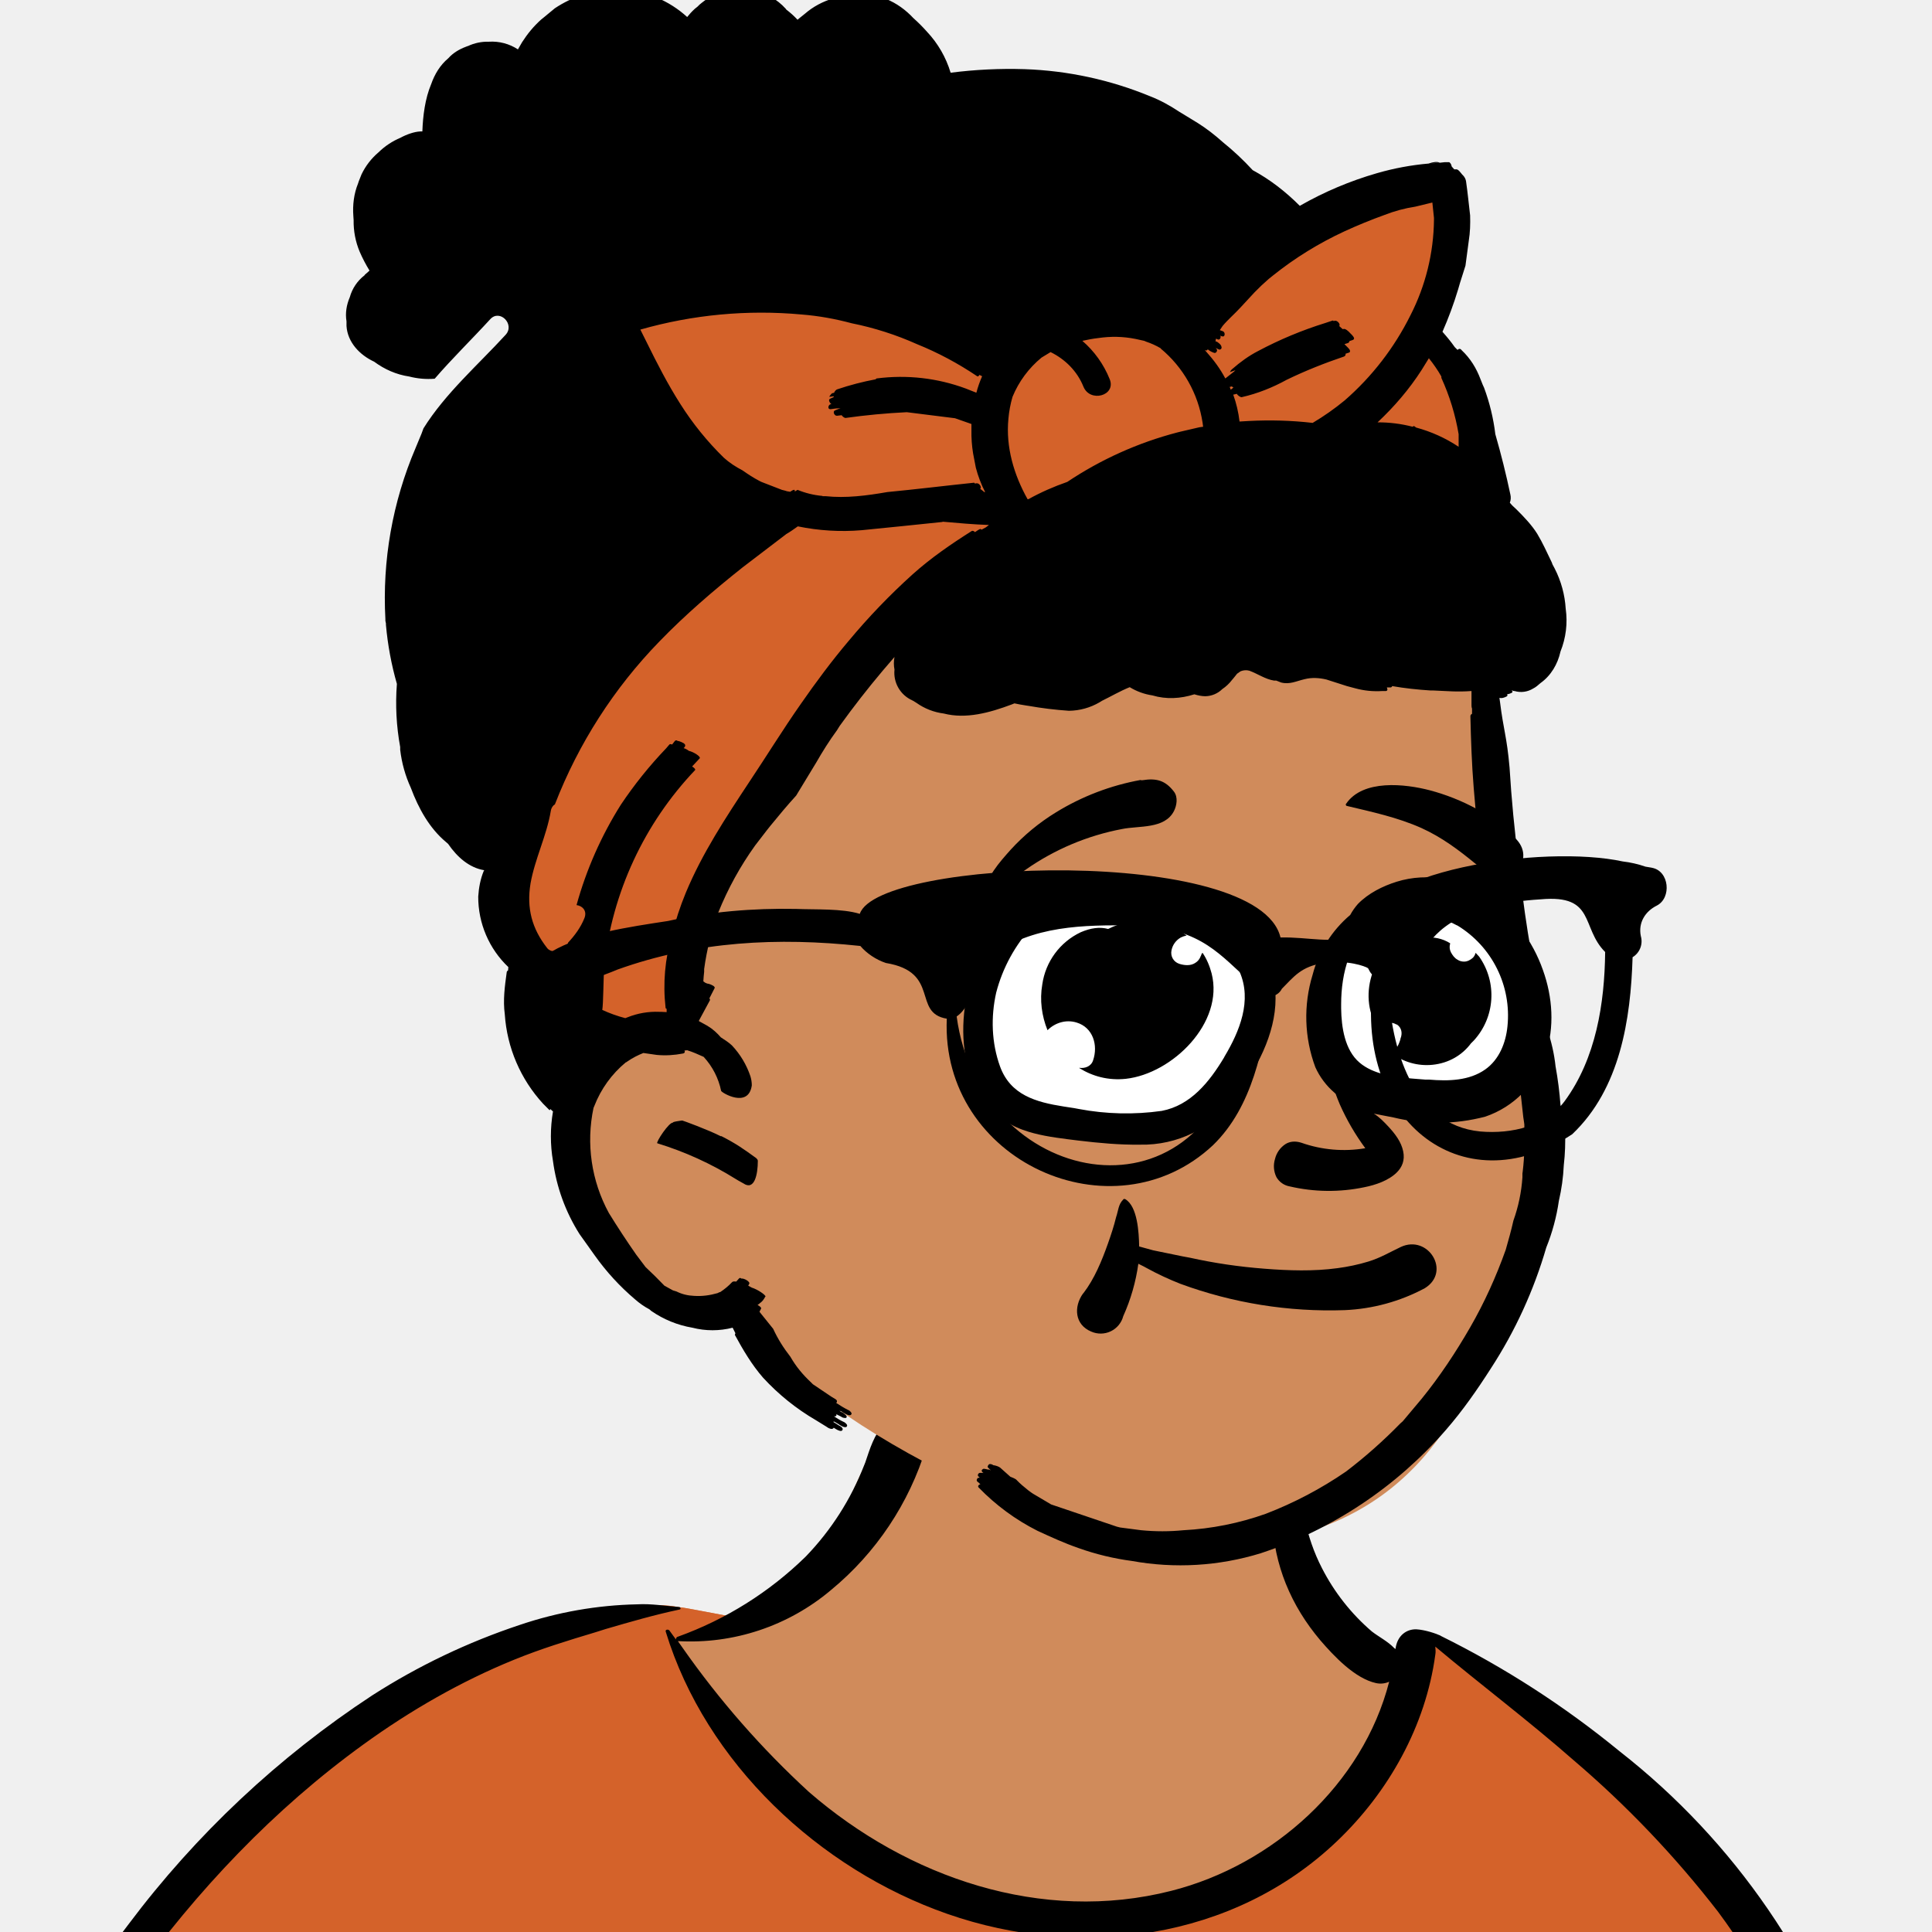
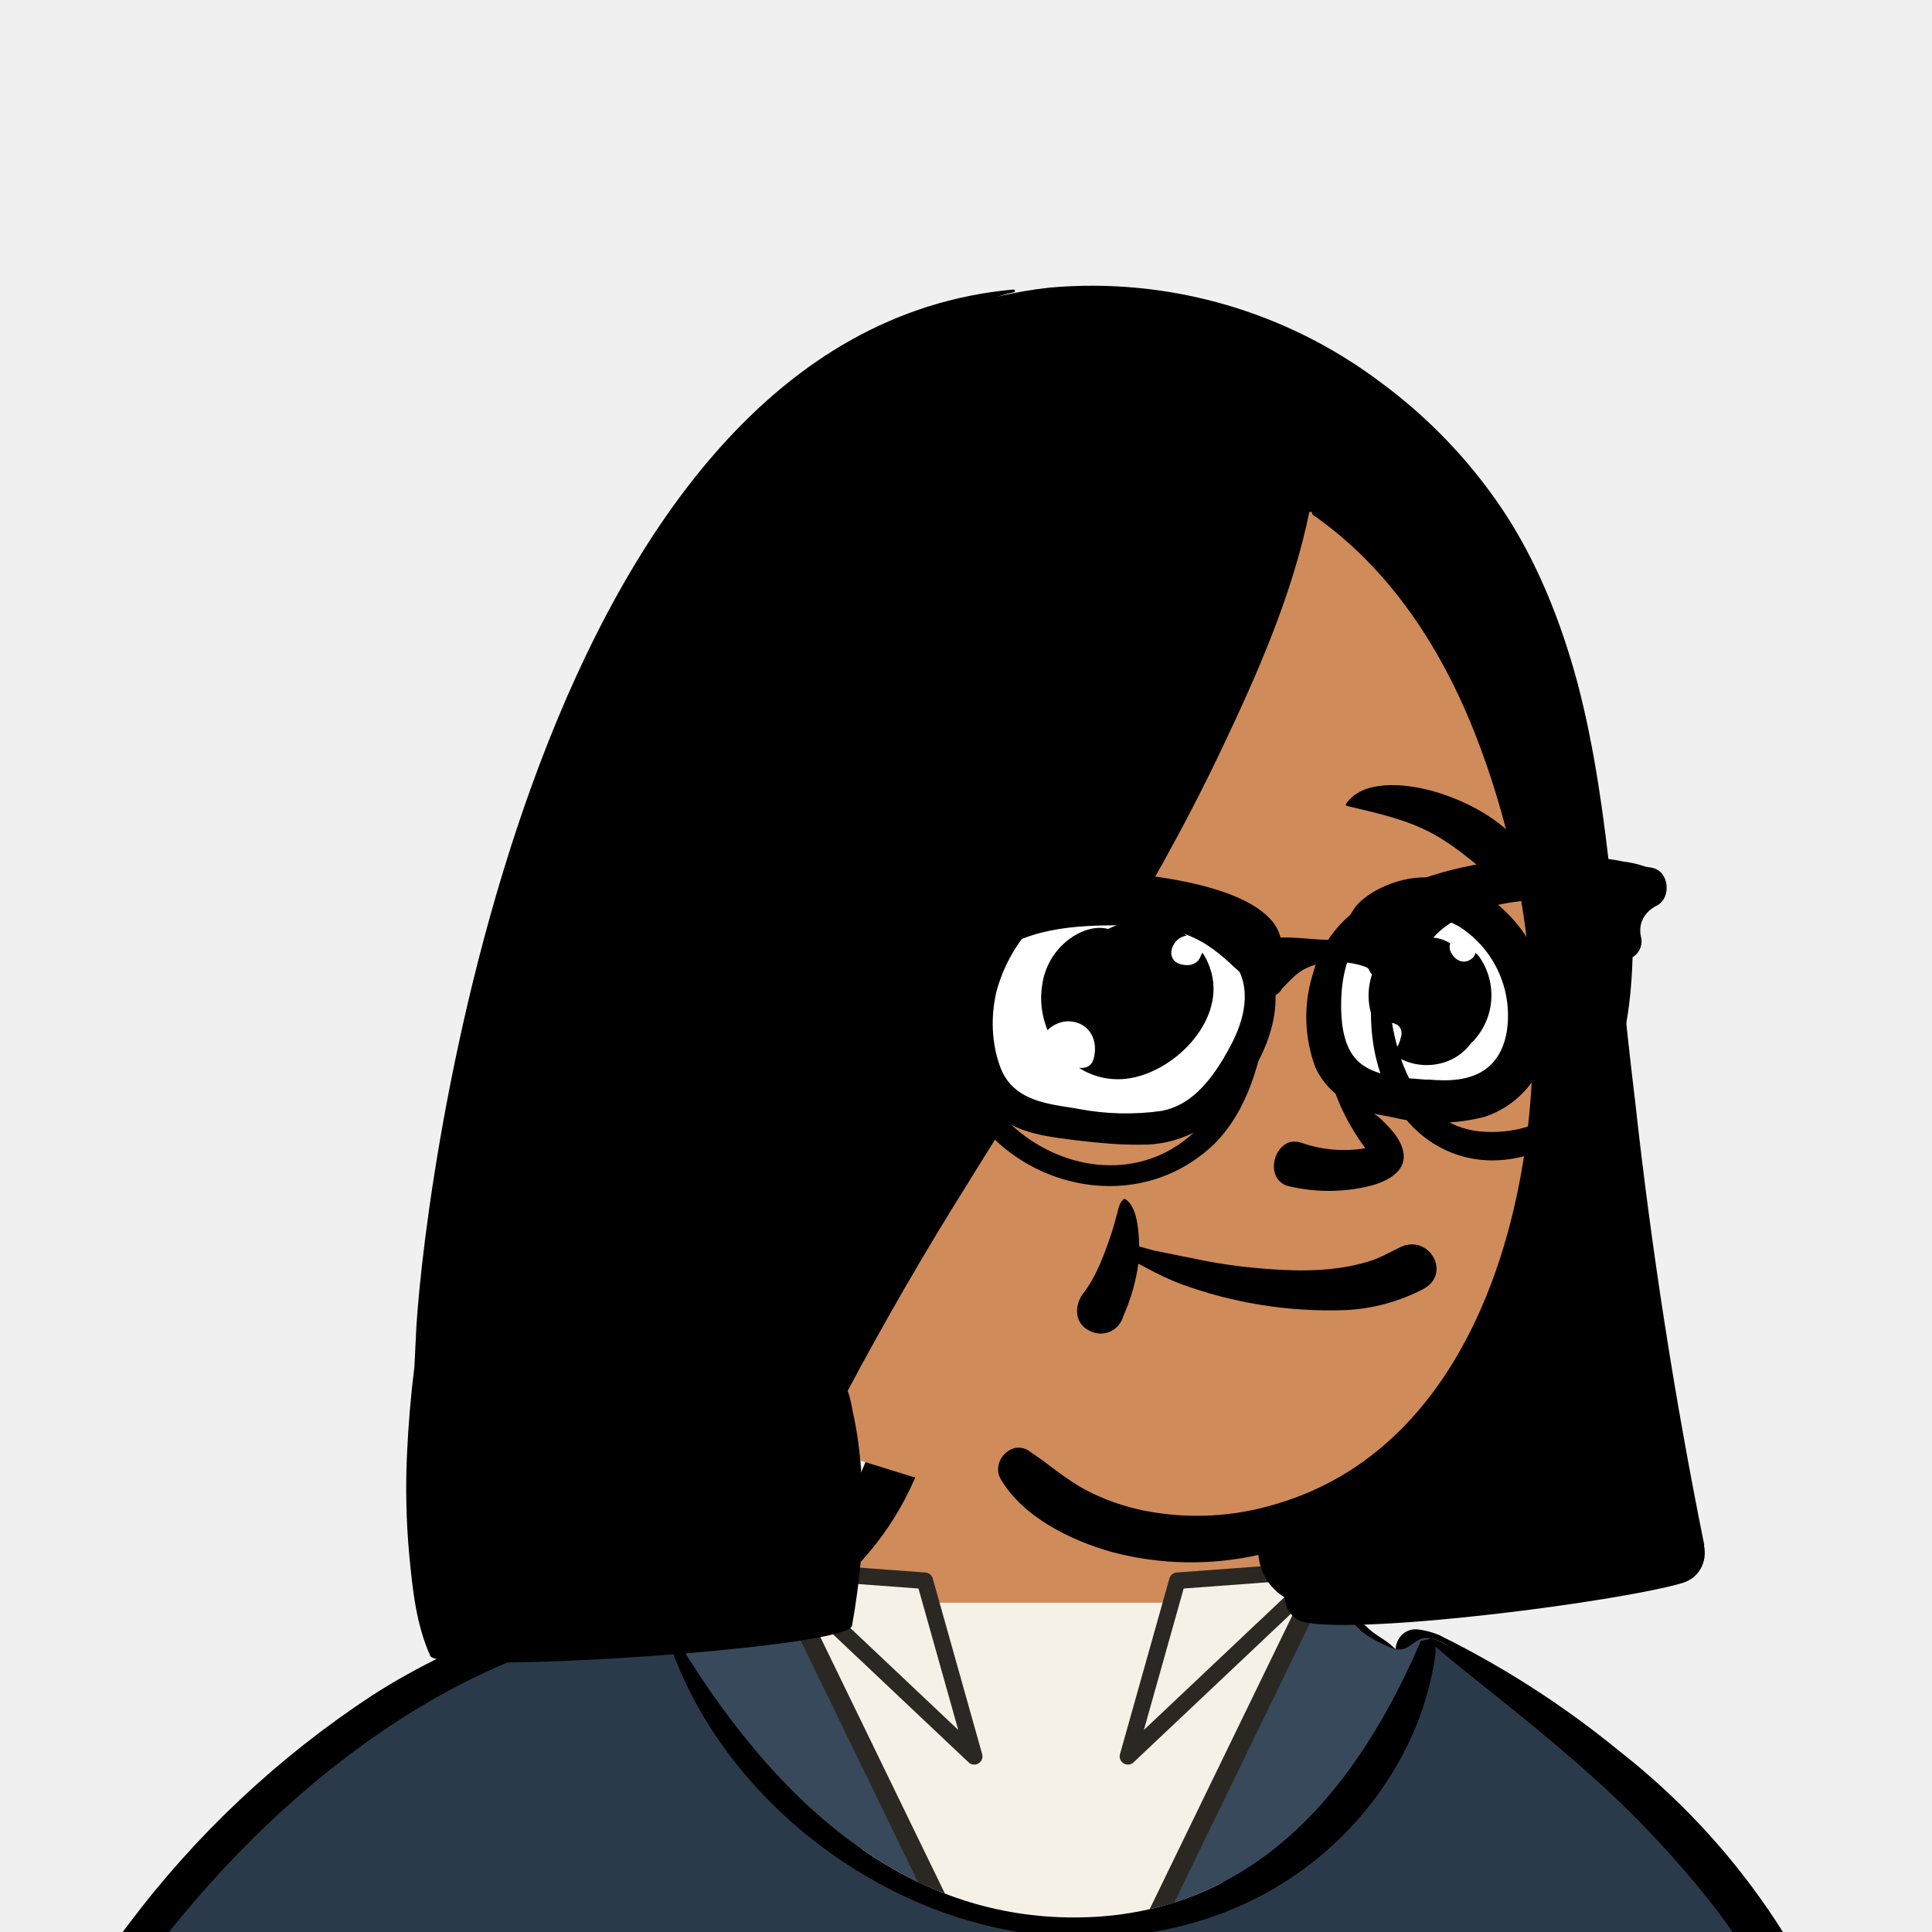
<svg xmlns="http://www.w3.org/2000/svg" viewBox="0 0 704 704" fill="none" shape-rendering="auto" width="512" height="512">
  <mask id="viewboxMask">
    <rect width="704" height="704" rx="0" ry="0" x="0" y="0" fill="#fff" />
  </mask>
  <g mask="url(#viewboxMask)">
    <g fill-rule="evenodd" clip-rule="evenodd">
      <path d="M705.3 1074a2351.1 2351.1 0 0 1-15.6-101c-1-7.7-2.5-16.4 2.7-22 7.3-8 14-14.8 14.8-26.2.8-10.7-2.8-22.4-5-32.8a809.4 809.4 0 0 0-17.3-64.7c-6.6-21.7-13.9-43.2-21.3-64.6-6.9-20-13.5-40.3-22.5-59.5-17-36.5-46-63.5-81.6-81.6-9-4.5-27-20.5-36.3-24-8.5-3.4-8.5 6.3-16.9 2.6-6.7-2.9-13-6.7-16.7-13.2-4-7-14.3-16.9-15.9-25-3.3-17.4.3-32.2-12-45.3a90 90 0 0 0-41.1-23.8c-33.7-9.3-78.5-2.8-98.8 28.5-9.7 14.9-13 33-26.2 45.1-11.4 10.7-8.8 18-23.6 23.4-.9.3-23.6-4.5-24.4-4.2-16.2-3.5-31.7 6.2-46.5 11.8a325.4 325.4 0 0 0-63 32.3 399.2 399.2 0 0 0-102.3 98.5 482.5 482.5 0 0 0-76.4 161c-1.7 6.4-3.5 13-1.5 19.4 1.7 5.3 5.4 9.2 9.8 12.4 6 4.3 18 7 17.7 15.7-.1 6.6-2.4 13.5-3.5 20-1.3 7.7-2.3 15.5-3.4 23.2-4.8 35.4-8.6 71-10.3 106.6a920 920 0 0 0-.5 106c.1 2.3.8 4.5 2 6.2-1 .4-1.2 2.4.1 2.7l2.7.5a12 12 0 0 0 7 2.4l5.5.2c19.3 4 38.6 7.9 58.1 10.8 23.8 3.5 47.6 6.3 71.5 8.7 49.2 4.8 98 3.2 147.1.6a1877 1877 0 0 1 147.4-2c49.2 1.4 98.4 3.5 147.6 4.4 55 1 110-.5 164.8-5 7.5-.5 12.2-6.5 10.7-14-8.9-44.7-19-89.1-27-134Z" fill="#d08b5b" />
-       <path d="m201 597.5 1.2-.4c14.5-5.7 29.6-14.8 45.4-11.4.5-.2 10.8 1.9 17.9 3.2l-6.7 7L247 598c40.7 67.1 88.8 100.7 144.3 100.7 55.5 0 97.7-33.6 126.4-100.7l4-1c.4 0 1 .2 1.5.4 9.3 3.6 27.4 19.6 36.3 24.1 35.6 18 64.5 45 81.6 81.6 8.7 18.6 15.2 38 21.8 57.5l.7 2c7.4 21.4 14.7 43 21.3 64.6 6.3 20.4 12 41 16.6 61.8l.7 2.9c2.2 10.4 5.8 22 5 32.8a29 29 0 0 1-3 10.7l-80.4 29 38.4 261.3c-35.1 1.5-70.3 2-105.5 1.3-49.2-.9-98.4-3-147.6-4.3-47.7-1.2-95.3-.7-143 1.7l-12 .6a946.3 946.3 0 0 1-139.5-1l-3.1-.3v-38.3l16.3-212.9-83-15.6-81.3-39.5a21.7 21.7 0 0 1-5.6-8.8c-1.9-6-.5-12 1-18l.5-1.3a492.8 492.8 0 0 1 76.4-161A399.3 399.3 0 0 1 138 629.7c19.8-13 40.9-23.9 63-32.3Z" fill="#d4622a" />
+       <path d="m201 597.5 1.2-.4c14.5-5.7 29.6-14.8 45.4-11.4.5-.2 10.8 1.9 17.9 3.2l-6.7 7L247 598c40.7 67.1 88.8 100.7 144.3 100.7 55.5 0 97.7-33.6 126.4-100.7l4-1c.4 0 1 .2 1.5.4 9.3 3.6 27.4 19.6 36.3 24.1 35.6 18 64.5 45 81.6 81.6 8.7 18.6 15.2 38 21.8 57.5l.7 2c7.4 21.4 14.7 43 21.3 64.6 6.3 20.4 12 41 16.6 61.8l.7 2.9c2.2 10.4 5.8 22 5 32.8a29 29 0 0 1-3 10.7l-80.4 29 38.4 261.3c-35.1 1.5-70.3 2-105.5 1.3-49.2-.9-98.4-3-147.6-4.3-47.7-1.2-95.3-.7-143 1.7l-12 .6a946.3 946.3 0 0 1-139.5-1l-3.1-.3v-38.3l16.3-212.9-83-15.6-81.3-39.5a21.7 21.7 0 0 1-5.6-8.8c-1.9-6-.5-12 1-18l.5-1.3a492.8 492.8 0 0 1 76.4-161A399.3 399.3 0 0 1 138 629.7c19.8-13 40.9-23.9 63-32.3Z" fill="#2b3a4a" />
      <path d="M232.2 584.6c5.1-.3 10.3.6 15.4 1 .4.1.6.8 0 .9-9 1.9-18 4.5-26.9 7.1l-3.8 1.2c-10 3-19.8 6-29.6 10-19.4 7.9-37.8 18.5-54.8 30.8C67.2 682.8 20 754.3-9.9 828.3a526 526 0 0 0-24.3 77c-.4 1.6-2 5.4-1 7 .7 1.3 3.6 2.1 5 2.9l4.5 2.3 25.2 12.9 2.3 1.1c38 18.6 78.4 34.4 121 35.5l.4-3.7a342 342 0 0 1 9.9-60c.3-1 1.6-.6 1.7.3 3 23.1 2 46.4 1 69.7-1.8 41-4.3 82.2-6.5 123.3-1.2 20.6-2.6 41-3.9 61.7-1.3 20.5-1.7 41.6-4.7 62-.6 4.6-6 7-10 6.6-4.4-.5-7.9-4.5-8-9 0-11.9 1.5-24 2.4-35.8l2.5-33.8c3.1-41.1 6.8-82.2 10.2-123.3a4771 4771 0 0 1 3.8-43.7C76.4 979.8 34.2 963-6.1 943.5c-.6 13.2-2 26.5-3.4 39.6-3.8 36.8-7.1 73.6-9.6 110.5a2254.2 2254.2 0 0 0-4.2 92.7l-.2 7c0 4.4-.5 8.5-4.3 11.7-3.7 3.3-8.9 3.5-12.6 0-5-4.6-4.2-10.9-4-17.1a1675.6 1675.6 0 0 1 1.8-47.2 1321 1321 0 0 1 10.5-109.5l2-14c3.5-26 7.5-52.7 15.5-77.9-3.1-1.5-6.2-3-9.3-4.7-5.5-2.7-11.2-5.4-16.6-8.4-4.2-2.5-7.9-5.8-9-10.8-1.4-5.5.6-11.5 2-16.9v-.4a502 502 0 0 1 26.6-80 523.2 523.2 0 0 1 67.8-117 353.8 353.8 0 0 1 88.7-83.3 239 239 0 0 1 53.8-25.7 142.6 142.6 0 0 1 42.8-7.5Zm90.1-66c6-6.5 18.1.2 15.2 8.8a108.2 108.2 0 0 1-34.7 52A79.4 79.4 0 0 1 247 598l1.7 2.4a321.1 321.1 0 0 0 46.1 52.6c36 31.2 84.8 48 132 36 37.1-9.4 69.8-38.8 79.4-76.2-1.3.6-3 .9-4.8.5-7.7-1.7-15.3-9.8-20.3-15.6-5.3-6.3-9.5-13-12.6-20.7-5.6-14-7.4-32.1.3-45.7 1-1.7 3-.7 3.3 1l.3 2.5c1.5 12.7 3.3 25 9.3 36.6a76 76 0 0 0 18.2 23.1c2.6 2 5.8 3.6 8.1 6l.5.4c.6-5 4.1-7.3 7.6-7.2 3.3.2 7.3 1.6 8.8 2.3l.1.1a341 341 0 0 1 65.1 42 259 259 0 0 1 88.4 129c7.5 25.3 11.8 51.4 16.3 77.4l2.8 16c4.2 23.9 8.9 48.4 18.4 70.7 2.5 5.7.6 11.1-5.5 13.4A1493 1493 0 0 1 688 953c3.7 16 6 32.5 8.7 48.5 6 34.1 13.2 68 19.4 102 3.2 17.5 6.1 35 9.3 52.3l4.7 25.2 2.4 13.6.1.7c.5 2.4 1 4.9.4 7.3-.8 2.7-2.9 4.6-4.8 6.6-1.6 1.6-3.8 1.6-5.7.7l-.7-.3c-3.4-1.6-6-3.2-7.3-7-.7-2.5-1-5.2-1.5-7.7a3535.6 3535.6 0 0 1-7.8-43.6l-1.6-9.1c-5.2-31.4-10.2-62.9-12.8-94.5-1-14-2.3-28.1-3.5-42.2l-.9-10.5c-1.1-13.3-2.5-27-2.7-40.5l-4.5 1.6L657 964c-5.5 2-12.5 6-18.4 5.2-2.9-.3-5-1.2-6.8-2.9 2 28.8 4.8 57.4 8.5 86a1965.7 1965.7 0 0 0 22 135c.6 3.2 1.4 6.4 1.9 9.6.5 3.7-.5 5.9-2.5 9-1.7 2.4-5 3.7-7.8 2-3.6-2.3-5.5-4.3-6.5-8.4-1-3.7-1.6-7.6-2.3-11.4a1654.2 1654.2 0 0 1-11.4-65.2c-7.8-52-12.7-104.4-15.2-156.8a1388 1388 0 0 1-1.4-77.8c0-13.3.5-26.6 1.4-39.9 1-13.4 3-26.5 4.8-39.8 0-.5.7-.5.7 0 .8 14.9 2.1 29.8 2.8 44.7.6 14.3.9 28.5 1.4 42.8.6 18.7 1.5 37.5 2.7 56.2a9.6 9.6 0 0 1 8.5-3.1c4.7-1 9.7-3.4 14.1-5l16.8-5.5 26.4-8.7a679 679 0 0 1-18-80.8l-2-12.3c-4-24.2-8.5-48.5-15.8-72a229.8 229.8 0 0 0-34.8-68.2 370.2 370.2 0 0 0-52.7-55.3C557 627 539.7 614 523 600c.1.9.2 2 0 3-3.5 25.9-17 50-35.8 67.9-37.7 36-93.6 43.4-142 26.5-46.7-16.3-88-55-102.6-102.8-.3-.8.8-1 1.3-.5l2.4 3.3c0-.4.2-.9.7-1a129 129 0 0 0 46.6-29.2 100.2 100.2 0 0 0 21.3-33.3l.4-1c1.7-5 3.2-10.2 7-14.2Z" fill="#000" />
+       <clipPath id="torsoclip" clip-rule="nonzero">
+         <path d="m201 597.5 1.2-.4c14.5-5.7 29.6-14.8 45.4-11.4.5-.2 10.8 1.9 17.9 3.2l-6.7 7L247 598c40.7 67.1 88.8 100.7 144.3 100.7 55.5 0 97.7-33.6 126.4-100.7l4-1c.4 0 1 .2 1.5.4 9.3 3.6 27.4 19.6 36.3 24.1 35.6 18 64.5 45 81.6 81.6 8.7 18.6 15.2 38 21.8 57.5l.7 2c7.4 21.4 14.7 43 21.3 64.6 6.3 20.4 12 41 16.6 61.8l.7 2.9c2.2 10.4 5.8 22 5 32.8a29 29 0 0 1-3 10.7l-80.4 29 38.4 261.3c-35.1 1.5-70.3 2-105.5 1.3-49.2-.9-98.4-3-147.6-4.3-47.7-1.2-95.3-.7-143 1.7l-12 .6a946.3 946.3 0 0 1-139.5-1l-3.1-.3v-38.3l16.3-212.9-83-15.6-81.3-39.5a21.7 21.7 0 0 1-5.6-8.8c-1.9-6-.5-12 1-18l.5-1.3a492.8 492.8 0 0 1 76.4-161A399.3 399.3 0 0 1 138 629.7c19.8-13 40.9-23.9 63-32.3Z" />
+         <path d="M705.3 1074a2351.1 2351.1 0 0 1-15.6-101c-1-7.7-2.5-16.4 2.7-22 7.3-8 14-14.8 14.8-26.2.8-10.7-2.8-22.4-5-32.8a809.4 809.4 0 0 0-17.3-64.7c-6.6-21.7-13.9-43.2-21.3-64.6-6.9-20-13.5-40.3-22.5-59.5-17-36.5-46-63.5-81.6-81.6-9-4.5-27-20.5-36.3-24-8.5-3.4-8.5 6.3-16.9 2.6-6.7-2.9-13-6.7-16.7-13.2-4-7-14.3-16.9-15.9-25-3.3-17.4.3-32.2-12-45.3a90 90 0 0 0-41.1-23.8c-33.7-9.3-78.5-2.8-98.8 28.5-9.7 14.9-13 33-26.2 45.1-11.4 10.7-8.8 18-23.6 23.4-.9.3-23.6-4.5-24.4-4.2-16.2-3.5-31.7 6.2-46.5 11.8a325.4 325.4 0 0 0-63 32.3 399.2 399.2 0 0 0-102.3 98.5 482.5 482.5 0 0 0-76.4 161c-1.7 6.4-3.5 13-1.5 19.4 1.7 5.3 5.4 9.2 9.8 12.4 6 4.3 18 7 17.7 15.7-.1 6.6-2.4 13.5-3.5 20-1.3 7.7-2.3 15.5-3.4 23.2-4.8 35.4-8.6 71-10.3 106.6a920 920 0 0 0-.5 106c.1 2.3.8 4.5 2 6.2-1 .4-1.2 2.4.1 2.7l2.7.5a12 12 0 0 0 7 2.4l5.5.2c19.3 4 38.6 7.9 58.1 10.8 23.8 3.5 47.6 6.3 71.5 8.7 49.2 4.8 98 3.2 147.1.6a1877 1877 0 0 1 147.4-2c49.2 1.4 98.4 3.5 147.6 4.4 55 1 110-.5 164.8-5 7.5-.5 12.2-6.5 10.7-14-8.9-44.7-19-89.1-27-134Z" />
+       </clipPath>
+       <g clip-path="url(#torsoclip)">
+         <polygon points="265,584 501,584 383,800" fill="#F6F1E7" />
+         <polygon points="223,574 287,580 389,790 389,840" fill="#37495B" stroke="#2B2823" stroke-width="7" stroke-linejoin="round" />
+         <polygon points="543,574 479,580 377,790 377,840" fill="#37495B" stroke="#2B2823" stroke-width="7" stroke-linejoin="round" />
+         <polygon points="283,572 337,576 355,640" fill="#F6F1E7" stroke="#2B2823" stroke-width="6" stroke-linejoin="round" />
+         <polygon points="483,572 429,576 411,640" fill="#F6F1E7" stroke="#2B2823" stroke-width="6" stroke-linejoin="round" />
+       </g>
    </g>
    <g transform="matrix(.99789 0 0 1 156 62)">
      <g fill-rule="evenodd" clip-rule="evenodd">
-         <path d="M120.4 26.5c63-3.4 118.9-21.1 163.2 18.5 0 0 71.8-53.6 83.8-33.2 8 13.7-3.1 32-.2 49 19.5 33 18.4 89.2 19.5 102.4 2.8 33.1 20.2 157.9 20.2 187.5 0 15.1-12.4 54.7-20.2 76.8-17.3 49-50.3 74-104.4 74-54 0-142.4-45.2-170.7-85.3-2.5-3.5-18.5 6.7-35.3-11C58 385.7 48 349 48 327c0-27.8-18-47.1-15.9-82.8 4.7-79.5 21-214 88.3-217.8Z" fill="#d08b5b" />
-         <path d="M367.4 11.6c8 13.7-3 32 0 49 7.4 12.7 11.9 29 14.6 44.8l-14.8 7.8-5.4.8c-88.2 13-144.6 24.7-169 35.1-24.6 10.5-54.5 47.5-89.7 110.8l-1 2-7 47.2-32 9.8-15 7.1c-.4-27.3-18-46.6-16-81.9 4.7-79.5 21-214 88.4-217.8 63-3.4 118.8-21.1 163.2 18.5C331.5 9.1 359.4-2 367.4 11.6Z" fill="#d4622a" />
-         <path d="M113.4-66h2.5l2.7.4a22 22 0 0 1 12 6.8l.2.3a31 31 0 0 1 4.1 3.7l.7-.6 2-1.6c3-2.6 6.6-4.5 10.4-5.6l.5-.1h.3c2.7-1 5.6-1.4 8.4-1.4 3.5-.1 6.9.4 10 1.7 3.9 1.6 7.2 4 10 7 1.8 1.6 3.4 3.2 5 5a37.5 37.5 0 0 1 8.6 14.9 170.7 170.7 0 0 1 27-1.3 132.3 132.3 0 0 1 45.9 9.9c3.6 1.4 7.1 3.3 10.4 5.5l2.8 1.7 4.1 2.5c3.2 2 6.3 4.4 9.2 7A99.8 99.8 0 0 1 301.1 0c6.3 3.4 12 7.8 17.2 13a128.4 128.4 0 0 1 28.2-11.9 98.6 98.6 0 0 1 18.8-3.5l4.1-.3 1.8-.2h1.5c.4-.1 1 .9 1 1.3l.1.3.9 1h.8c.7 0 1.6 1.3 2.1 1.9l.4.4a4 4 0 0 1 1 2c.6 4.1 1 8.3 1.5 12.5.1 3.1 0 6.2-.5 9.3l-1.2 9-2 6.3-.7 2.4c-1.6 5.3-3.5 10.4-5.7 15.4 1.6 1.8 3.1 3.6 4.5 5.6l1 1 .4-.3c.5-.2.8 0 1.1.4 3.2 3 5.4 6.6 6.9 10.6l.8 2 .5 1.1a73.7 73.7 0 0 1 4.1 16.9 312 312 0 0 1 5.5 22 5 5 0 0 1-.2 3l.9 1 1.6 1.5c2.7 2.7 5.5 5.6 7.5 8.8 2 3.3 3.6 6.9 5.3 10.4l.3.8.8 1.5a37 37 0 0 1 4 14.6 30.3 30.3 0 0 1-1.9 15.6c-1 4.6-3.5 8.8-7.3 11.5-.9.8-1.7 1.5-2.7 2a8.4 8.4 0 0 1-6.8.9h-.3l-.8-.3c.4.3.6.7 0 1a5 5 0 0 1-1.6.5c.2.3.2.6-.2.8-1 .5-1.8.7-2.6.5l.2 1.4c1.3 10.5 2.5 12.6 3.5 24 .7 11.5 1.8 23 3.3 34.5l.5 4.2a444.4 444.4 0 0 0 10 56.8c1.5 4.4 2.5 8.8 3 13.4a133 133 0 0 1 1.8 14.1c1.1 3 1.7 6.1 1.7 9.3.1 4.2 0 8.4-.5 12.6-.2 4.4-.8 8.7-1.8 13a73.5 73.5 0 0 1-4.6 17 164.8 164.8 0 0 1-20.2 44c-5 7.8-10.3 15.4-16.4 22.4A153.4 153.4 0 0 1 304 504a99.8 99.8 0 0 1-47 2.8 96 96 0 0 1-19.5-4.7c-5.2-1.8-10-4-15-6.3a80 80 0 0 1-21.4-15.7c-.5-.4-.2-1 .4-1.2h.2l-.7-.7-.2-.1-.3-.3c-.4-.4 0-1.1.3-1.3h.5v-.2l-.1-.2h-.2c-.5-.5-.2-1.2.4-1.4h1.3l.2.1-.4-.3c-.6-.5-.4-1 .3-1.3.6 0 1.1.2 1.7.3h.4l.6.3-1-1c-.4-.2 0-1 .3-1.2.4-.3 1.2 0 1.6.3.9.1 2 .5 2.5.9l3.7 3.3c.8.3 1.5.6 2.1 1 1.4 1.5 3 2.8 4.5 4l1.1.8.6.4 6.6 3.9 24 8.1 1.2.3 7.7 1c5.2.5 10.3.5 15.4 0a106 106 0 0 0 30.1-6 141.3 141.3 0 0 0 29.3-15.4 181.4 181.4 0 0 0 19.8-17.5l.9-.8 5.3-6.3 1.6-1.9c6.6-8.1 12.5-17 17.7-26 5.2-9 9.5-18.5 13-28.3 1-3.5 2-7 2.8-10.6a58.3 58.3 0 0 0 3.3-15.8v-1.4l.1-.7a85.7 85.7 0 0 0 .6-8.4v-8.7l-.1-.8-.3-2-1.3-11.8-.6-4.5-.4-2.6-.2-1.5a99 99 0 0 0-1.7-8l-.3-1.1-1.8-8.8-2-8.6a681.6 681.6 0 0 1-9.8-73.1c-.7-8.6-1-17.3-1.2-26 0-.4.2-.7.6-.9v-1.6c-.1-1.5-.1.3-.2-1.4v-5.3c-5.3.4-8.9 0-14-.2h-1c-4.7-.3-9.4-.8-14-1.6 0 .3-.2.4-.5.5h-1.4l.2.7c0 .3-.1.5-.5.6h-1.3a30.2 30.2 0 0 1-10-1l-3-.8-7.5-2.4c-2.6-.6-5.3-.8-8-.1-3 .7-5.4 2-8.5 1.2l-1.8-.7h-.8c-3.2-.5-6-2.5-9-3.6a5 5 0 0 0-3.2.2l-.3.2-1 .7-1.2 1.5-.6.7a15 15 0 0 1-3.6 3.4 9.1 9.1 0 0 1-6.2 2.6c-1.3 0-2.7-.3-4-.7-5 1.6-10.3 1.9-15.3.4a22.1 22.1 0 0 1-8.3-3c-3.5 1.4-6.9 3.4-10.2 5l-.8.5A22.7 22.7 0 0 1 234 197a139.8 139.8 0 0 1-14.8-1.8l-.7-.1-2.4-.4-2-.4-1 .4c-8 3-16.7 5.4-24.8 3.3a22 22 0 0 1-10-3.9l-1.3-.8h-.1l-.1-.1a11 11 0 0 1-6.5-11.2c-.3-1.5-.3-3 0-4.6l-4.3 5a334.7 334.7 0 0 0-15.7 20.1l-1 1.6c-2.8 3.8-5.3 7.8-7.6 11.8l-7.3 12c-3.2 3.5-6.3 7.2-9.4 11l-1.2 1.5-4.4 5.7a116.5 116.5 0 0 0-13.4 24.3 97.3 97.3 0 0 0-5.2 20.7v1a60 60 0 0 0-.3 3.5l.7.5.7.3.6.1c1 .3 2.5 1 2.1 1.6l-1.9 3.7c.2.2.3.5.2.7l-4 7.4v.2l3.1 1.7c2 1.2 3.5 2.6 4.9 4.2 1.4.9 2.8 1.8 4 2.9a30.5 30.5 0 0 1 6.8 11.3c.3 1 .5 2.1.5 3.3-1.2 8.5-11 2.7-11.2 2a26 26 0 0 0-6.3-12.3l-.1-.1c-2-.9-4-1.8-6-2.4l-1 .1c.3.5.1 1-.6 1.1-3.1.6-6.3.8-9.5.5l-4.9-.7c-2 .8-4 1.8-5.7 3l-.6.4h-.1A38.8 38.8 0 0 0 60.7 341l-.3.7A55.7 55.7 0 0 0 66 380 316 316 0 0 0 76 395.2l3.4 4.5a172 172 0 0 1 6.9 6.8l3.1 1.7 1.3.4c2 1 4.1 1.5 6.4 1.6 3 .2 5.8-.2 8.6-1l.6-.3.4-.1c1.5-1 3-2.2 4.3-3.6.3-.3.8-.3 1.5-.2l1-1.1c.2-.3.6-.3.9 0 1-.2 3.5 1.3 2.8 2l-.3.6 1.3.7c2 .6 5.2 2.7 5 3.3h-.1c-.5 1-1.1 1.8-2 2.4l-.2.2-.6.4c.9.5 1.6 1.1 1.2 1.5l-.5 1 5 6.2c1.7 3.7 3.8 7 6.3 10.2 2 3.5 4.5 6.5 7.5 9.3l.7.7 6.7 4.5 1 .6c.5.3 1.4.7 1 1.5l-.2.2c1.5 1 3 1.9 4.6 2.7h.1c.6.5 1.4 1.2.6 1.7-.7.5-2.6-.8-3.5-1.4l-.6-.1.9.5.4.2c.4.3 2.1 1.4 1 1.9-.7 0-1.2-.1-1.7-.5l-1.8-.9c.2.3.2.6-.3.8a3 3 0 0 1-.5 0c1.2.8 2.4 1.5 3.7 2.1l.2.1c.5.4 1.3 1 .7 1.6-.7.6-2.6-.7-3-1l-1.5-.9a1 1 0 0 1-.4.1l1.3.8.6.4c.8.4 1.9 1 1.5 1.8-.4.7-1.6.1-2.3-.3l-.8-.5-.1-.1v.1c-.5.7-1.4.3-2 0l-.6-.4-2.6-1.6-1.3-.8a82.6 82.6 0 0 1-19.3-15.5c-4.1-4.7-7.3-10.1-10.3-15.6l.2-.6-1-2a29.6 29.6 0 0 1-14.7 0 37.3 37.3 0 0 1-15-6.1l-.7-.6c-1.9-1-3.6-2.2-5.2-3.6a87 87 0 0 1-14.8-16.1l-5.5-7.7a66 66 0 0 1-9.7-26.6 53.5 53.5 0 0 1 0-18.1l-1-.9c0 .3-.2.5-.3.4l-2.3-2.3a53.3 53.3 0 0 1-14-32.6c-.7-5.2 0-10.2.7-15.3 0-.3.2-.5.5-.7l.1-1.2a35.2 35.2 0 0 1-11-25.7c.2-3.2.8-6.4 2-9.3l.2-.3c-5.5-.9-9.9-4.8-13.2-9.6l-.8-.7c-6-5-10-12.2-12.8-19.7a46 46 0 0 1-3.9-13.9v-1a89 89 0 0 1-1.2-23 114.8 114.8 0 0 1-4-21.5v-.5l-.2-1v-.6a139 139 0 0 1 11-62.3l2.2-5.3.7-1.9c8-12.8 20-23.2 30-34.1 3.5-3.8-2.1-9.5-5.6-5.7C16 61.6 8.8 68.6 2.4 76a28.1 28.1 0 0 1-9.3-.8c-4.7-.7-9-2.6-12.8-5.4-5.2-2.4-9.7-7-10.1-13v-1.7c-.5-3 0-6 1.2-8.8a15.2 15.2 0 0 1 5.4-8l.1-.2.7-.6 1-.9a54.8 54.8 0 0 1-3.6-6.9 28.4 28.4 0 0 1-2.2-11.5l-.1-1.5c-.3-4 .2-8.1 1.7-11.8l.3-.9 1-2.5c1.5-3.1 3.6-5.8 6.2-8a25.6 25.6 0 0 1 8-5.3c2.2-1.2 5-2.2 7.2-2.3h.8c.2-5.7 1-12 3.2-17.2 1.3-3.7 3.3-7 6.3-9.5C9-42.6 11.2-44 13.9-45l.5-.2h.1a17 17 0 0 1 7.7-1.6A17.3 17.3 0 0 1 32.8-44l1.5-2.6c2-3.1 4.2-5.8 7-8.3l1-.8 4-3.3c3.2-2.1 6.6-3.8 10.2-4.8 4.1-1.5 8.5-2.2 12.8-2h1.5a38.6 38.6 0 0 1 23.8 10c.8-1 1.7-2 2.8-3l1-.8.7-.7c1.2-1 2.5-2 3.9-2.8 1.5-.9 3.2-1.5 5-1.9 1.7-.6 3.5-1 5.4-1ZM92.8 346.3c.2 0 9.5 3.4 14 5.7h.3c5.3 2.7 8 4.6 12.7 8 .3.3.6.6.6 1 0 4.9-1.2 11-5.3 8.2l-1.8-1-1-.6c-9-5.6-18.5-9.9-28.6-13-.7-.2 4.4-8 5.8-7.5-.8-.3 3.2-.8 3.3-.8Zm95-218.1a4591.5 4591.5 0 0 1-29.5 3 81.9 81.9 0 0 1-23.3-1.4c-1.4 1-2.8 2-4.2 2.8l-15.9 12.1c-10.6 8.4-21 17.3-30.4 27a176.8 176.8 0 0 0-38.2 59.4c-.7.4-1.3 1.2-1.5 2.4-1.5 9-5.8 17.4-7.4 26.4-1.5 9 .5 16.5 6.1 23.6 1.2 1.5 3.7 1.4 5.2.4.3.7 1.8.6 2.4-2.4 2.5-2.7 4.6-5.5 6-9 1-2.6-.7-4.4-2.9-4.7a136.8 136.8 0 0 1 16.2-36.6 151.8 151.8 0 0 1 16.5-20.5l1.2-1.4c.2-.2.5-.2 1 0l1-1.3c.4-.4.8-.2 1 0 .7 0 1.8.6 2.2.8.6.4.8.9.3 1.5l-.3.3c.7.2 1.4.6 1.9 1 1.8.4 4.4 2.1 4 2.7l-2.8 3c.8.5 1.3 1 1.1 1.3A122.8 122.8 0 0 0 64.3 290v.7c-.3 3.5-.3 13-.7 15.3A49.6 49.6 0 0 0 72 309l.8-.3a28.1 28.1 0 0 1 11.6-2h.6l2.1.1v-1.2c-.3 0-.4-.3-.4-.5a66.2 66.2 0 0 1 2.3-26.2 107 107 0 0 1 5.1-15.6c6-14.4 14.6-27.4 23.2-40.4 6.3-9.4 12.2-19 18.8-28.4 5.5-7.9 11.3-15.7 17.5-23a235 235 0 0 1 23.3-24.2c6.7-6 14-11 21.6-15.8.3-.2.8 0 1.2.4l1.2-.8.6-.3c.2-.1.4 0 .6.2l1.5-.8 1.2-.9c-5.7-.2-11.3-.7-16.9-1.2Zm70.5-66.7c-4.5-.9-9-1-13.7-.3-1.9.2-3.8.6-5.7 1 4.3 3.7 7.8 8.5 10 14 2.4 6-7.2 8.6-9.6 2.7-2.3-5.7-6.7-10-12-12.6l-3.3 2a36.4 36.4 0 0 0-10.6 14.3 41.4 41.4 0 0 0-1.5 8c-1 10.3 2 20.4 7 29.3h.3c4.5-2.5 9.3-4.6 14.2-6.3a132.6 132.6 0 0 1 40.1-18l1.2-.3 6.9-1.6 1.4-.2-.2-1.5a43.6 43.6 0 0 0-15.3-27v-.1c-1.7-1-3.5-1.8-5.3-2.4l-.7-.3-3.2-.7Zm-121.9-8.9a161.3 161.3 0 0 0-58.9 5.5l2.3 4.6c3.8 7.7 7.7 15.3 12.3 22.5a108.3 108.3 0 0 0 15.9 19.6c2 1.8 4.3 3.3 6.8 4.6 2 1.4 4 2.7 6.1 3.8l.8.4 7.5 2.9 1.2.3.6.2 1.2.2.8-.5.5-.2c.2-.1.4.1.4.3v.3l1-.6a31.3 31.3 0 0 0 9 2.2h.1v.1h1.1c7.5.8 15.1-.2 22.6-1.5 10.5-1 21-2.3 31.6-3.4.2 0 .3.1.3.3l.7-.1c1-.1 2 1.5 1.3 2l1.5 1.2h.3a43.5 43.5 0 0 1-3.4-8.9l-1-5.2a47.3 47.3 0 0 1-.6-8.5v-2.2l-6-2.1-17.6-2.2a249.4 249.4 0 0 0-22.4 2.1c-.3 0-1-.4-1.4-1l-1.7.2c-.9.1-1.8-1.6-.6-2l1.2-.5.7-.2h-.8c-1 0-2 .2-2.8.3-1.2.1-1-1.4-.1-1.8h.4c-.7-.5-1.3-1.7-.5-2l.2-.1 1.1-.5v-.3l-1.6.2c-.1 0 .6-1 1-1.3l.8-.2c0-.4.7-1.1 1-1.2a102.8 102.8 0 0 1 14.2-3.7c0-.2.2-.3.3-.3a68.4 68.4 0 0 1 32.6 3.7l1 .4 2.8 1.1a40.3 40.3 0 0 1 2.1-6l-1-.5c-.1.4-.6.7-.8.5-7-4.7-14.3-8.6-22-11.7a112.8 112.8 0 0 0-23.8-7.6c-6-1.6-12-2.7-18.3-3.2Zm229 16-2.6 4.2c-4.5 7-10 13.4-16.1 19.1a50 50 0 0 1 12.8 1.6c.2-.2.4-.3.6-.2l.7.5a52.6 52.6 0 0 1 15.5 7v-4.6a82 82 0 0 0-6.3-20.5v-.5c-1.3-2.3-2.9-4.6-4.6-6.7Zm1.3-56.8-6.2 1.5c-3.9.6-7.6 1.6-11.2 3a188 188 0 0 0-14.7 6c-9.3 4.3-18.1 9.7-26.1 16.1l-1.5 1.2a79.2 79.2 0 0 0-5.2 4.9l-5.2 5.6c-2.1 2.3-4.5 4.3-6.5 6.7l-1 1.5 1.1.4c1 .4.8 2.1-.1 1.9l-1-.3c.2.1.3.3.3.4 0 .5-.3 1.2-1 1l-.7-.3-.2 1h.2c.7.2 2 1.3 2 2 .2.5-.2 1-.8 1l-1.3-.6c.3.3.5.6.5.8 0 .5-.4 1.1-1 1a7 7 0 0 1-2.4-1.3c-.2.3-.5.5-.7.4l-.4-.1.3.3.2.2c2.7 3 5.1 6.2 7 9.8l.4-.3 2.8-2.2.3-.3.2-.2-2 .7c.1-.3.6-1 .8-1.1 3-2.6 6-4.8 9.5-6.6a141.6 141.6 0 0 1 24.5-10.2l2.7-.9c.2 0 .3 0 .3.2l.4-.1c.9-.3 2.3 1.2 1.7 1.9l1 .9.2.2h.3c.7-.3 1.9.8 2.6 1.6l.6.6c.4.5 1.3 1.4.2 1.8l-1.2.4c0 .3-.1.5-.5.7l-1.3.4.7.7.4.4c.5.5 1.5 1.5.6 2h-.1l-1.2.4c.1.4 0 .7-.5 1-7.1 2.4-14.2 5.2-21 8.5-5.1 2.8-10.6 5-16.3 6.3-.4.2-1.5-.5-1.9-1.2l-.8.2-.5.1a44 44 0 0 1 2.3 9.8l3.4-.2c7.7-.4 15.6-.2 23.3.7a93 93 0 0 0 11.7-8.2 100.3 100.3 0 0 0 24-31 78 78 0 0 0 8.6-34.8V17.4l-.6-5.7Zm-73.2 67-.8.2.4 1 1-.8c-.2 0-.4-.2-.6-.4Zm71.8-81.2c1.8-.6 3.2-.8 4.1-.3-1.4 0-2.7.2-4 .3Z" fill="#000" />
+         <path d="M407.3 307.8c-1.7-78.6-21.3-165.6-88.4-214.1-4.3-3.1-10.7-1.6-14.2 2-3 .5-5.6 2.2-7.4 5.5A4238.1 4238.1 0 0 1 172 314.9c-28.2 45.3-62.4 90.6-66.9 145.4-.8 1-8 9.3-3.8 8.7 1.9-1 3.8-1.8 5.8-2.4 5.4 7.8 17.8 6.6 20.8-2.3 10.2.3 20.4 3 30.2 6 24 7.5 48.3 15 72.8 20.7 80.6 21.4 167.3-5.9 173.7-99.9 8.7-12.2 4-66.5 2.7-83.3Z" fill="#d08b5b" />
+         <path d="M466 501a1825.5 1825.5 0 0 1-25.3-162.2c-3.2-26.3-5.7-52.7-8.7-79-2.7-24.5-6-49.1-12.3-73-6-22.2-14.7-44.2-27.5-63.3a187 187 0 0 0-44.4-46.2A175.3 175.3 0 0 0 227 42.8c-6.5.7-12.8 1.8-19.1 3.3 2-.6 4-1.2 6-1.6.7-.2.4-1-.2-1C40.2 59.2-.6 360.9-4.3 421.7L-5 436a401.5 401.5 0 0 0-2.7 31.8c-.6 12.2-.3 24.5.8 36.7 1.2 12.5 2.5 25.4 7.7 36.9 3.2 7 152.4-2.7 154-11 3-17 4.7-34.3 3.7-51.5-.5-8.2-1.3-16.4-3-24.5-.6-2.2-1-6.3-2.3-9.6a1235 1235 0 0 1 44-75.8c32-51.7 66.1-102.4 92.3-157.5 13.2-27.6 26.1-56.8 32.3-87l1 .1c-.1.4 0 .8.3 1 28.5 19.8 47.6 49.6 59.9 81.6a305.5 305.5 0 0 1 20.3 117.2c-1.6 63.3-25.6 141.6-93.5 161.6a99.2 99.2 0 0 1-48.1 2.5c-7.5-1.5-14.8-4-21.6-7.6-7.5-4-13.7-9.6-20.7-14.2-6.4-4.3-14 4-10.3 10.3 8.2 13.9 25.7 22.4 40.8 26.6a113.2 113.2 0 0 0 53.3 1 20 20 0 0 0 9.6 15.5c.2 4 2.8 8 7 9 22.5 4.6 115.9-7.6 138.3-14.3 6-1.8 9.1-7.7 7.8-13.7" fill="#000" />
      </g>
    </g>
    <g transform="translate(315 248)">
      <g fill-rule="evenodd" clip-rule="evenodd">
        <path d="M95 163c26.5 0 48-18.8 48-42s-21.5-42-48-42-55.2 18-55.2 41.2c0 9.9 7.8 27 14.2 34.2 8.8 9.8 25.7 8.6 41 8.6ZM209.3 155c20.2 0 36.7-17 36.7-38s-16.5-38-36.7-38C189 79 167 95.3 167 116.3c0 8.9 6 24.4 10.9 31 6.7 8.7 19.7 7.7 31.4 7.7Z" fill="#fff" />
        <path d="M94.3 189c.2-.1.6-.2.8 0 4.4 2.7 4.9 12 5 17.2l5.1 1.4 10.7 2.2 2.7.5c9 2 18 3.3 27.1 4 8.8.7 18 1 26.7-.2 3.8-.5 7.6-1.3 11.2-2.4 4.3-1.3 7.8-3.4 11.8-5.3 10-4.7 18.5 9 8.8 15a68 68 0 0 1-29.2 8 157.6 157.6 0 0 1-59.9-9.6 107 107 0 0 1-12.2-5.7l-1.1-.6-2-1a70 70 0 0 1-5.5 19.1 8.5 8.5 0 0 1-11.7 5.6c-6-2.5-6.4-9-3-13.8l.2-.2c4-5.2 6.7-11.8 8.9-18 1.1-3.1 2.2-6.4 3-9.7.8-2.3.8-4.7 2.6-6.4Zm153.9-52.7a34.7 34.7 0 0 1-22 22.6 68.2 68.2 0 0 1-33.4.3l-7.2-1.4c2 1.2 3.7 3 5.3 4.7 2.5 2.7 4.7 5.6 5.4 9 .7 3.3-.4 5.8-2.3 7.7-3 3-7.8 4.6-11.8 5.4a63 63 0 0 1-27.3-.3 6.9 6.9 0 0 1-4.8-3.4 9 9 0 0 1-.5-6.6 9 9 0 0 1 3.8-5.4c1.6-1 3.6-1.2 5.8-.5a46.6 46.6 0 0 0 23.3 2 84.6 84.6 0 0 1-9.3-16 84.3 84.3 0 0 1-1.5-3.8l-.4-.4a26.7 26.7 0 0 1-7-9.3 52.4 52.4 0 0 1-1-33.7A42.6 42.6 0 0 1 177 85.4a22 22 0 0 1 2.8-4c3.8-3.9 9-6.5 14.1-8.1 11.5-3.6 24-1 33.6 5.8 9 6.3 16 15.8 19.7 26.3 3.6 10 4.3 20.8 1 31Zm-155.7-65a64.8 64.8 0 0 1 38.5 12c10.5 7.6 18.8 19 18.8 32.5 0 13.1-7 26-14.9 36.3a41.6 41.6 0 0 1-34.5 17c-7.5.1-15-.6-22.5-1.5l-4-.5c-5.4-.7-11-1.5-16.2-3.4-24.7-9-25.5-41.4-16.3-62 7-16 25-31.6 42.8-29.8 2.7-.3 5.5-.5 8.3-.6Zm23 15.3a65.1 65.1 0 0 0-54.2 2.8A56.8 56.8 0 0 0 48 113.7c-2 8.9-1.7 18.3 1.4 26.9 3.8 10.4 13 13 23.2 14.6l3.9.6 1.6.3a92.6 92.6 0 0 0 30.2.7c10.6-2 17.4-10.6 22.7-19.4l.2-.4c5.5-9.2 10.1-20.4 5.5-30.9-4-9-12.5-15.6-21.2-19.5Zm100.4 2.6a23 23 0 0 0-26.1 2.5l-1 .7c-2.7 2.1-5.3 3.2-7.4 6.1l-.3.4c-1 1.6-3 2.2-4.6 2-2 5.4-2.8 11.3-2.8 17v1.6c.1 6.8 1.3 15.1 6.7 19.7 4.9 4.2 12.3 5.2 19 5.8l5 .4h1.4c7 .6 14.6.4 20.4-3.7 5.1-3.6 7.5-9.7 8.1-15.7A38.4 38.4 0 0 0 216 89.2ZM88.8 90.5a27.3 27.3 0 0 1 28.6 2.4 8 8 0 0 0-2.1.7c-1.8 1-3 2.7-3.4 4.6-.5 2.2.7 4.3 2.8 5 1.9.6 4.1.8 5.8-.3 1-.6 1.6-1.4 2-2.4v-.1l.1-.1a12 12 0 0 0 .3-.8l.3-.3c1.5 2.2 2.6 4.8 3.3 7.5 4.6 18-14.3 36.5-31.2 38.4-6.4.7-12.2-.9-17-3.9v-.1c2 .3 4.3-.5 5-2.7 1.9-5.5 0-12-6-13.8-3.9-1.2-7.9.1-10.6 2.8-2.1-5.2-2.9-11-1.9-16.7a24.9 24.9 0 0 1 14-19c3.7-1.6 7-2 10-1.2Zm98.7 11 .3-.4c2.9-4.4 8.4-9.9 14.1-8.4.8.2 1.6.6 2.3 1a14 14 0 0 1 9.2 2v.2c-.3 1.1-.2 2.1.3 3.1.6 1.1 1.3 2.1 2.4 2.7.7.5 1.6.7 2.4.7 1.2 0 2.3-.6 3.2-1.4.5-.5.8-1.1 1-1.8l1.3 1.4a24.4 24.4 0 0 1-2 30.6l-1 1c-3.2 4.3-8.1 7.2-14 7.8a21 21 0 0 1-15-4.3l1-.7a9.8 9.8 0 0 0 2-3.4l.1-.3.2-.6v-.2c.8-1.9.5-4-1.3-5.2h-.2a4 4 0 0 0-2-.6c-1.8-2.2-4.5-2.7-7-2v-.8l-.1-.3c-2-6.5-1-13.9 2.8-20Zm-86.8-65.2h.6c5-.8 8.3 0 11.5 4.2 1.5 2 1 5 0 7-3.4 6.7-12.8 5.3-19 6.6a90.4 90.4 0 0 0-34.9 14.7c-4.8 3.2-9.2 8-14.8 9.8-.2 0-.5-.2-.5-.4.4-6.3 5.7-12.1 9.7-16.6A76.5 76.5 0 0 1 69.8 48a89.3 89.3 0 0 1 30.9-11.8Zm74.8 8.6c6.1-9 21.5-7.3 30.6-4.9 11.3 3 23.7 9.2 31.6 18 7.2 8-3.5 18.3-11.5 11.6l-2.2-1.8-1.4-1.1c-6.1-5-12.2-9.6-19.7-13-8.8-3.9-17.8-5.8-27-8-.4 0-.7-.5-.4-.8Z" fill="#000" />
      </g>
    </g>
    <g transform="translate(279 400)" />
    <g transform="translate(179 343)" />
    <g transform="translate(203 303)">
      <path fill-rule="evenodd" clip-rule="evenodd" d="M367.1 98.3c-6.7 9-19.2 12-30.7 11-24.8-2.4-32.6-30.6-33.5-52.6 16.7 4.7-1.4-28.5 55.6-32 20-1.8 14.5 10.3 23.4 19.2-.2 18.6-3.3 38.8-14.8 54.4ZM249 77c-14.7 68.6-95 52.3-103.4-9.6 7.8-5.5 5.7-19 15.4-24 15.3-9.8 34.5-9.4 52-9.1 22.2 1.5 28.5 10.7 40 20.8-.6 6.7-2.2 14.7-4 21.9Zm150-63.8-2.4-.4a39 39 0 0 0-8.3-1.9C359.7 4.7 293.7 13.8 291 38c-9 3-17 .4-27.4.6-8-33.5-146.6-28.8-153.3-8.6-6.5-2-16-1.5-23.3-1.8-15.6-.3-31.3 1-46.6 4.4C11.6 37-27.5 42.5-7.6 78.3c3.5 3.5 9.3.7 9.5-4-6.7-17 8.5-19 20.1-24 29-10.4 58.6-11.8 88.5-8.6 2.3 2.7 5.7 5 9.3 6.2 20 3.3 9.5 18.2 22.2 20.3-2.3 51.9 60.6 80.2 97 46.1 14.6-14.2 18.1-35.3 21.5-54.3a5 5 0 0 0 3.6-2.7c4.3-4.3 7-8.2 15.4-9.4 8.5-1.2 15 1.2 16 1.9l.7 1.3c.4.7 1 1.2 1.5 1.7-8.4 51.6 31.7 84.2 72.2 57.5 17.5-16.6 21.3-41.9 22-64.5a6.8 6.8 0 0 0 3-7.7c-1-4.9 1.6-9 5.8-11.1 5.5-2.8 4.6-12.7-1.8-13.8Z" fill="#000" />
    </g>
  </g>
</svg>
